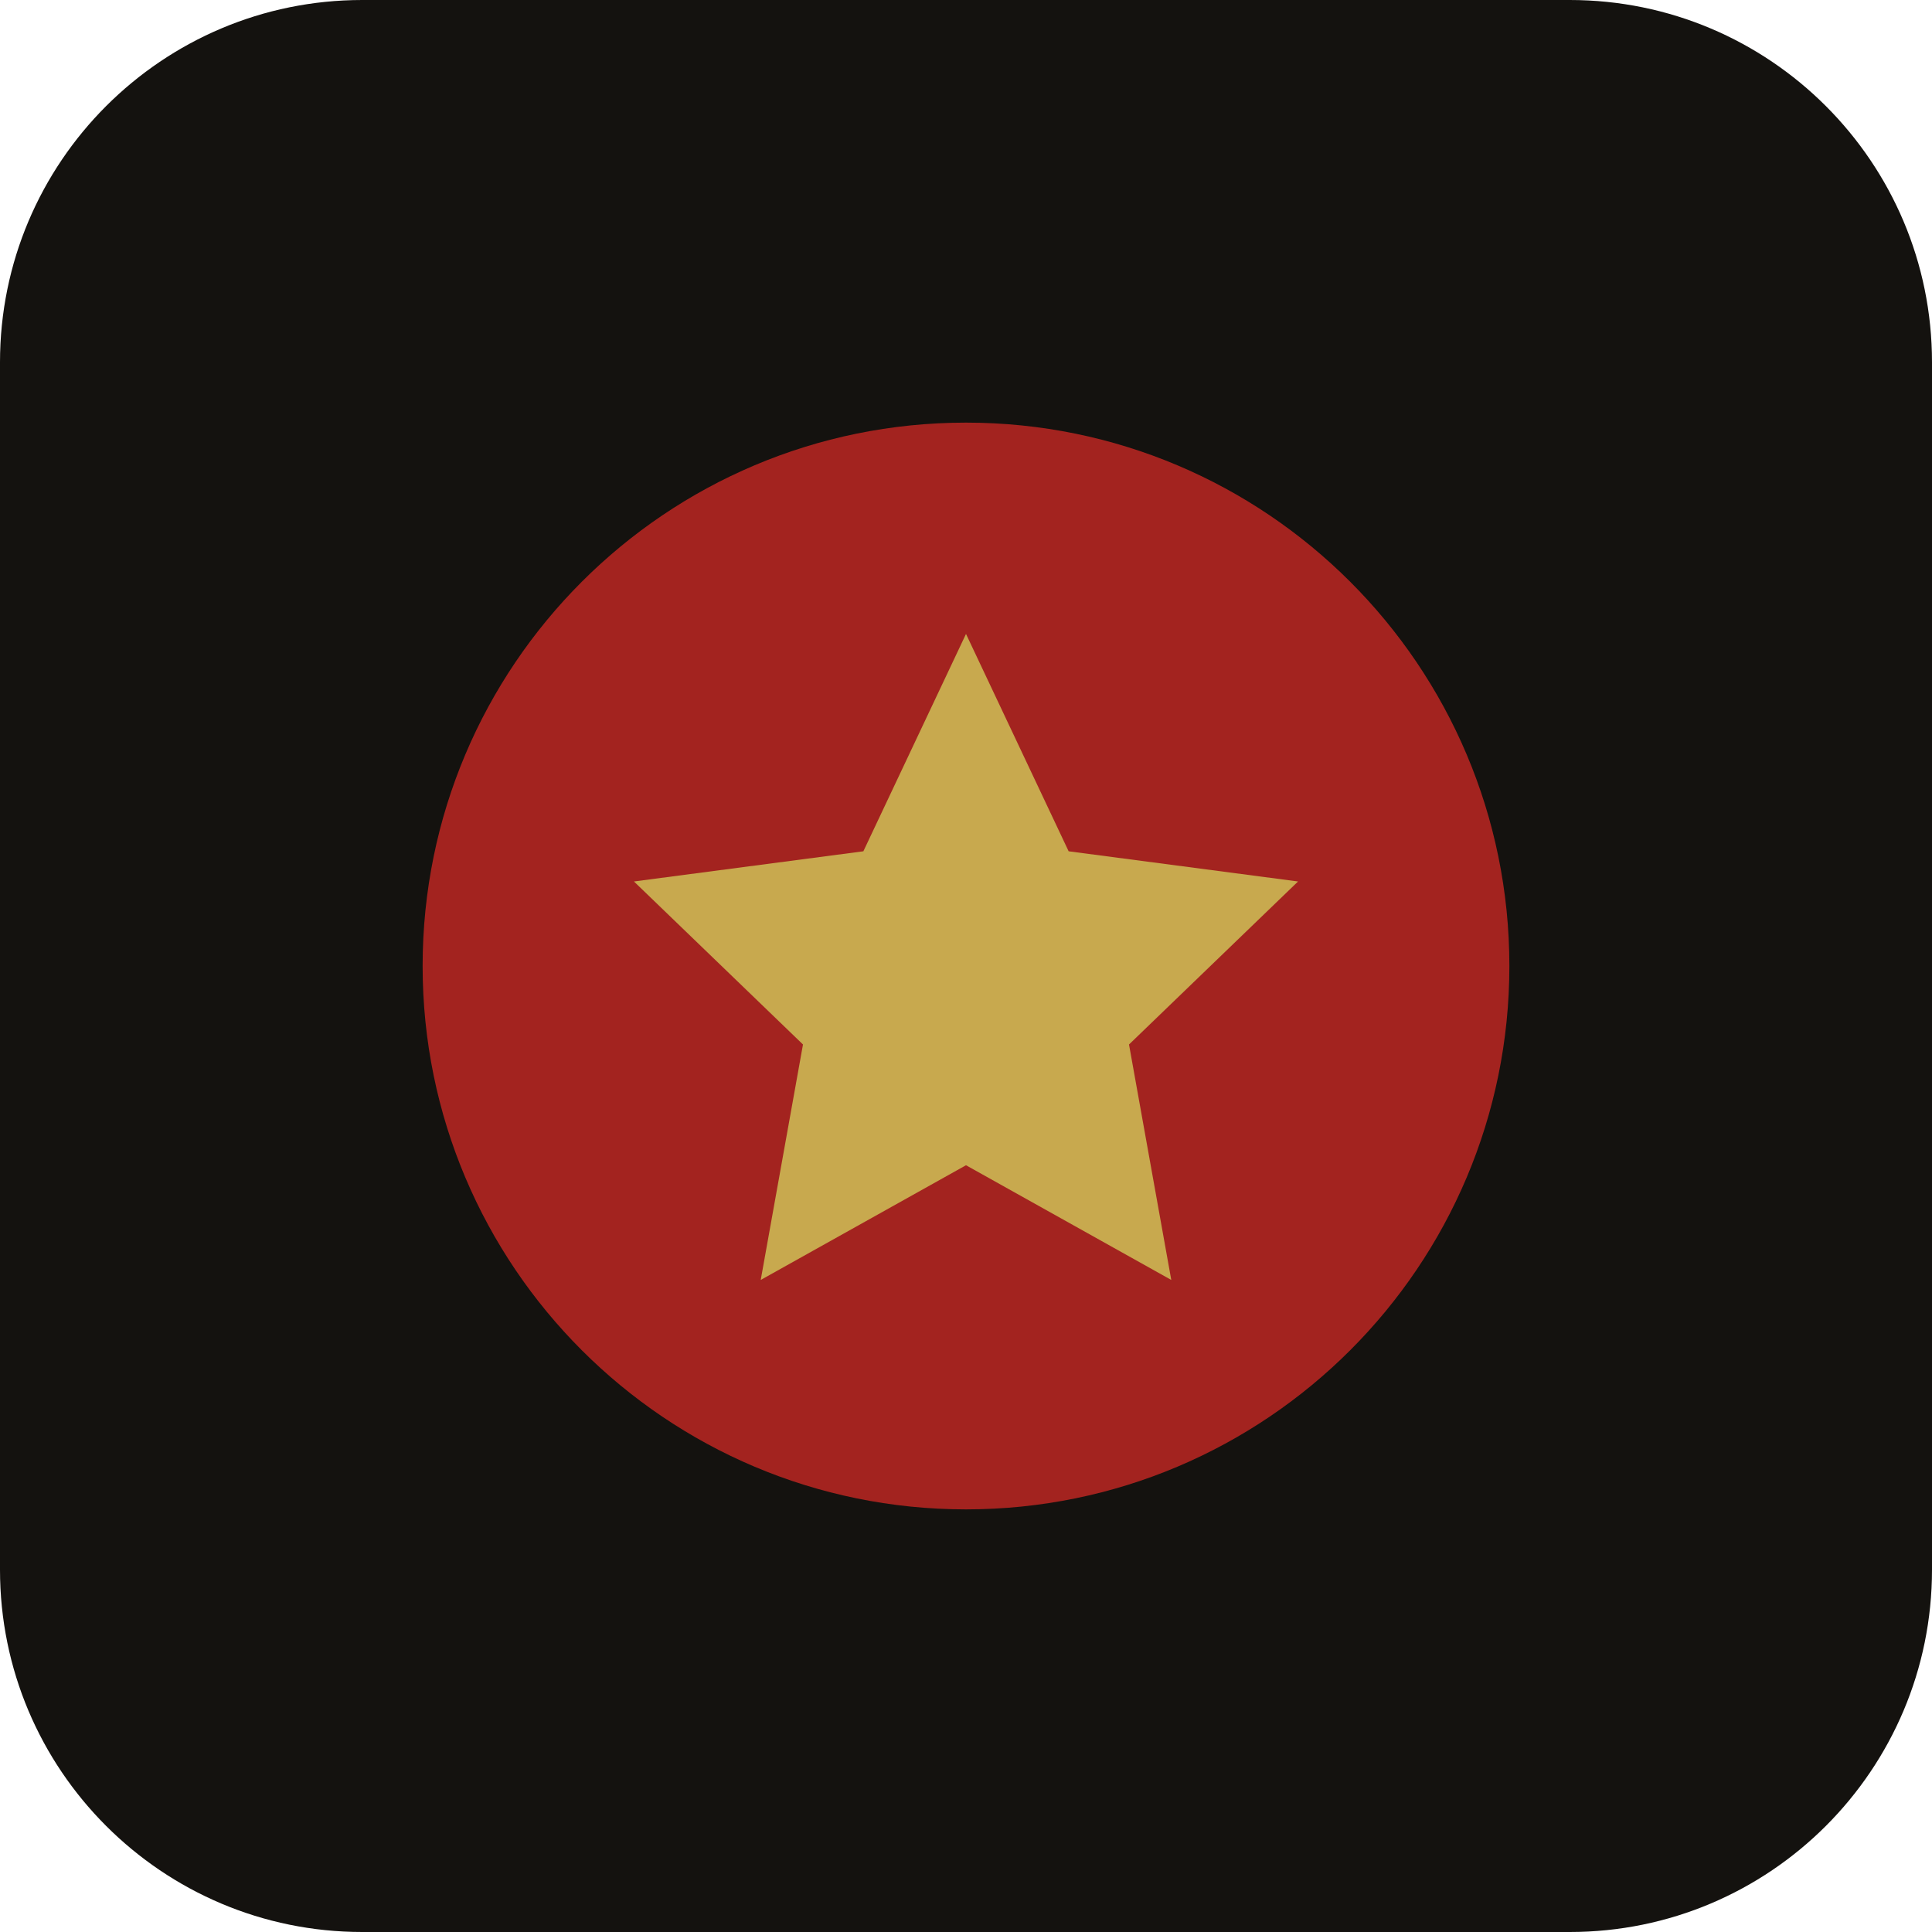
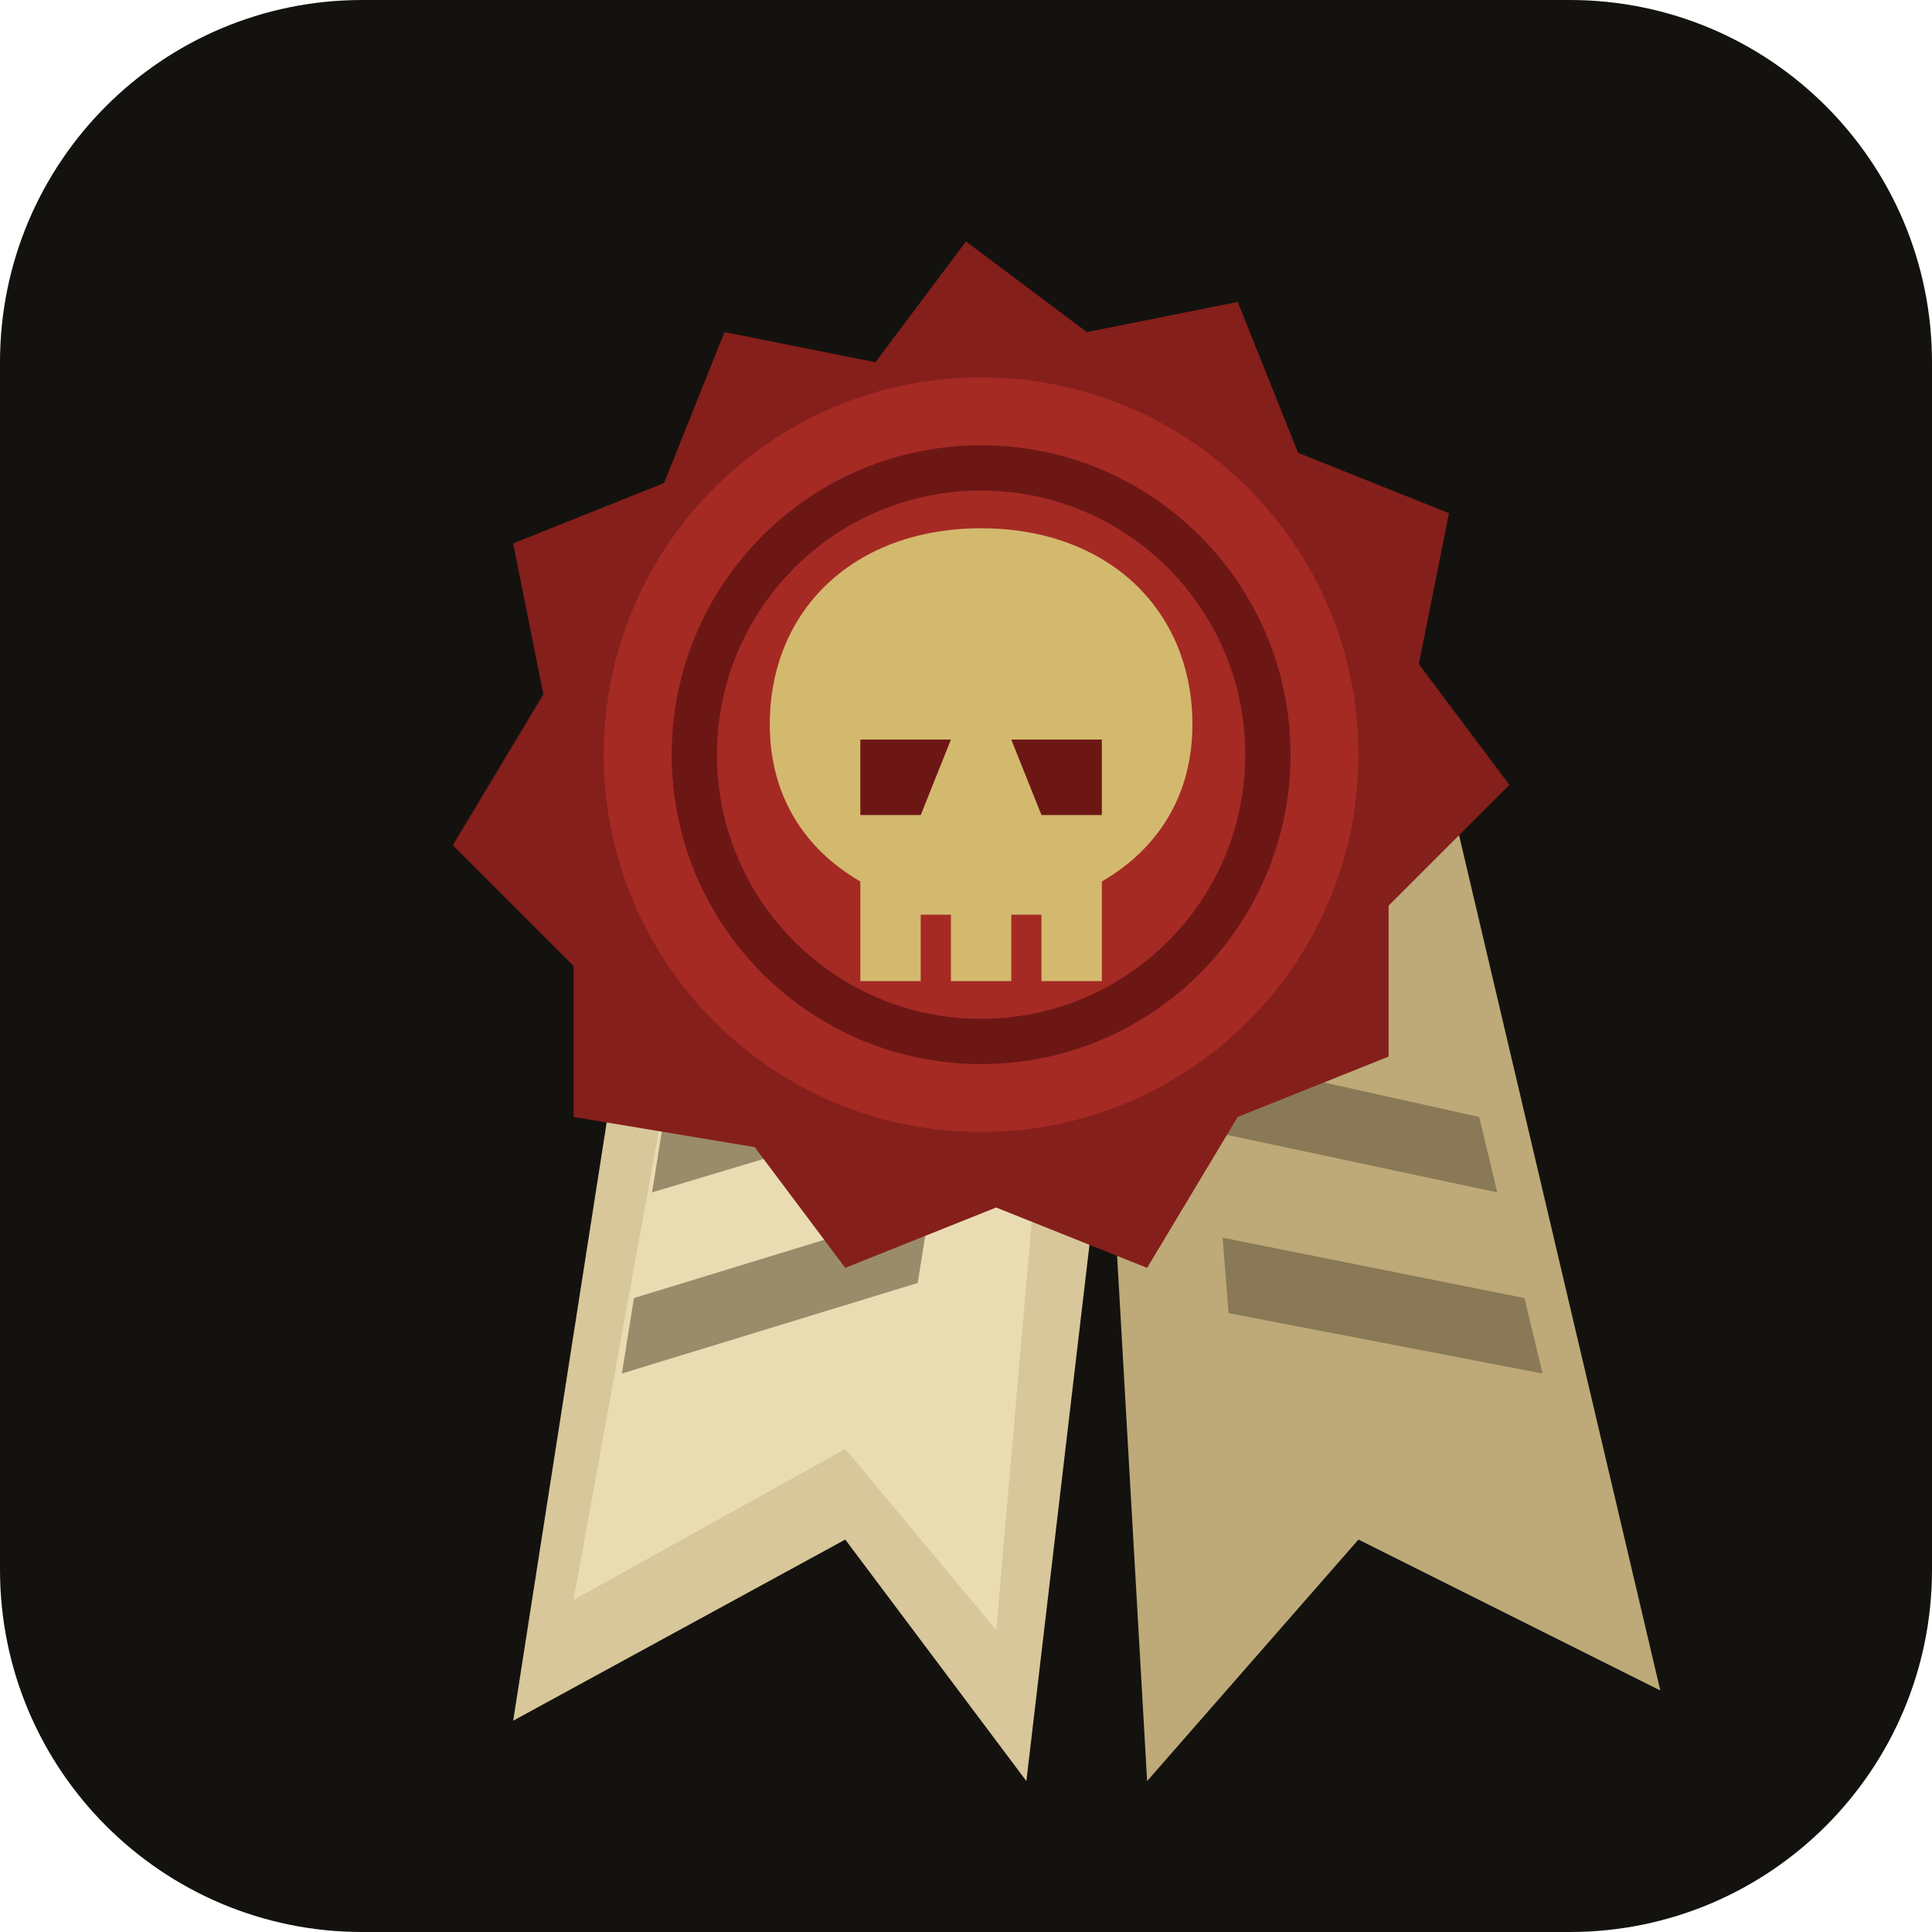
- <svg xmlns="http://www.w3.org/2000/svg" viewBox="0 0 32 32">
-   <rect width="32" height="32" rx="6" fill="#14120f" />
-   <circle cx="16" cy="16" r="9" fill="#a3231f" />
-   <path d="M16 10.5l1.7 3.6 3.8.5-2.8 2.7.7 3.9-3.4-1.9-3.4 1.9.7-3.9-2.8-2.7 3.8-.5z" fill="#c8a94e" />
+ <svg xmlns="http://www.w3.org/2000/svg" viewBox="0 0 64 64">
+   <rect width="64" height="64" rx="12" fill="#14120f" />
+   <path d="M22 25 17 57l11-6 6 8 4-34Z" fill="#d8c79a" />
+   <path d="m36 24 2 35 7-8 10 5-8-34Z" fill="#bdaa78" />
+   <path d="m23 31-4 22 9-5 5 6 2-23Z" fill="#eadcb2" />
+   <g fill="#6f6044" opacity=".65">
+     <path d="m22 37 10-3-.4 2.5-10 3Z" />
+     <path d="m21 43 9.8-3-.4 2.5-9.8 3Z" />
+     <path d="m40 35 9 2 .6 2.5-9.4-2Z" />
+     <path d="m40.5 41 10 2 .6 2.5-10.4-2Z" />
+   </g>
+   <path d="m32 8 4 3 5-1 2 5 5 2-1 5 3 4-4 4v5l-5 2-3 5-5-2-5 2-3-4-6-1v-5l-4-4 3-5-1-5 5-2 2-5 5 1Z" fill="#851f1b" />
+   <circle cx="32.5" cy="25" r="12.5" fill="#a52a24" />
+   <circle cx="32.5" cy="25" r="9.5" fill="none" stroke="#6d1715" stroke-width="1.5" />
+   <path d="M32.5 17.5c-4.2 0-7 2.7-7 6.5 0 2.3 1.1 4.1 3 5.2v3.3h2v-2.2h1v2.2h2v-2.2h1v2.2h2v-3.3c1.9-1.1 3-2.9 3-5.2 0-3.8-2.8-6.5-7-6.5Z" fill="#d3b96e" />
+   <path d="M28.5 24.5h3l-1 2.5h-2Zm5 0h3v2.5h-2Z" fill="#6d1715" />
</svg>
